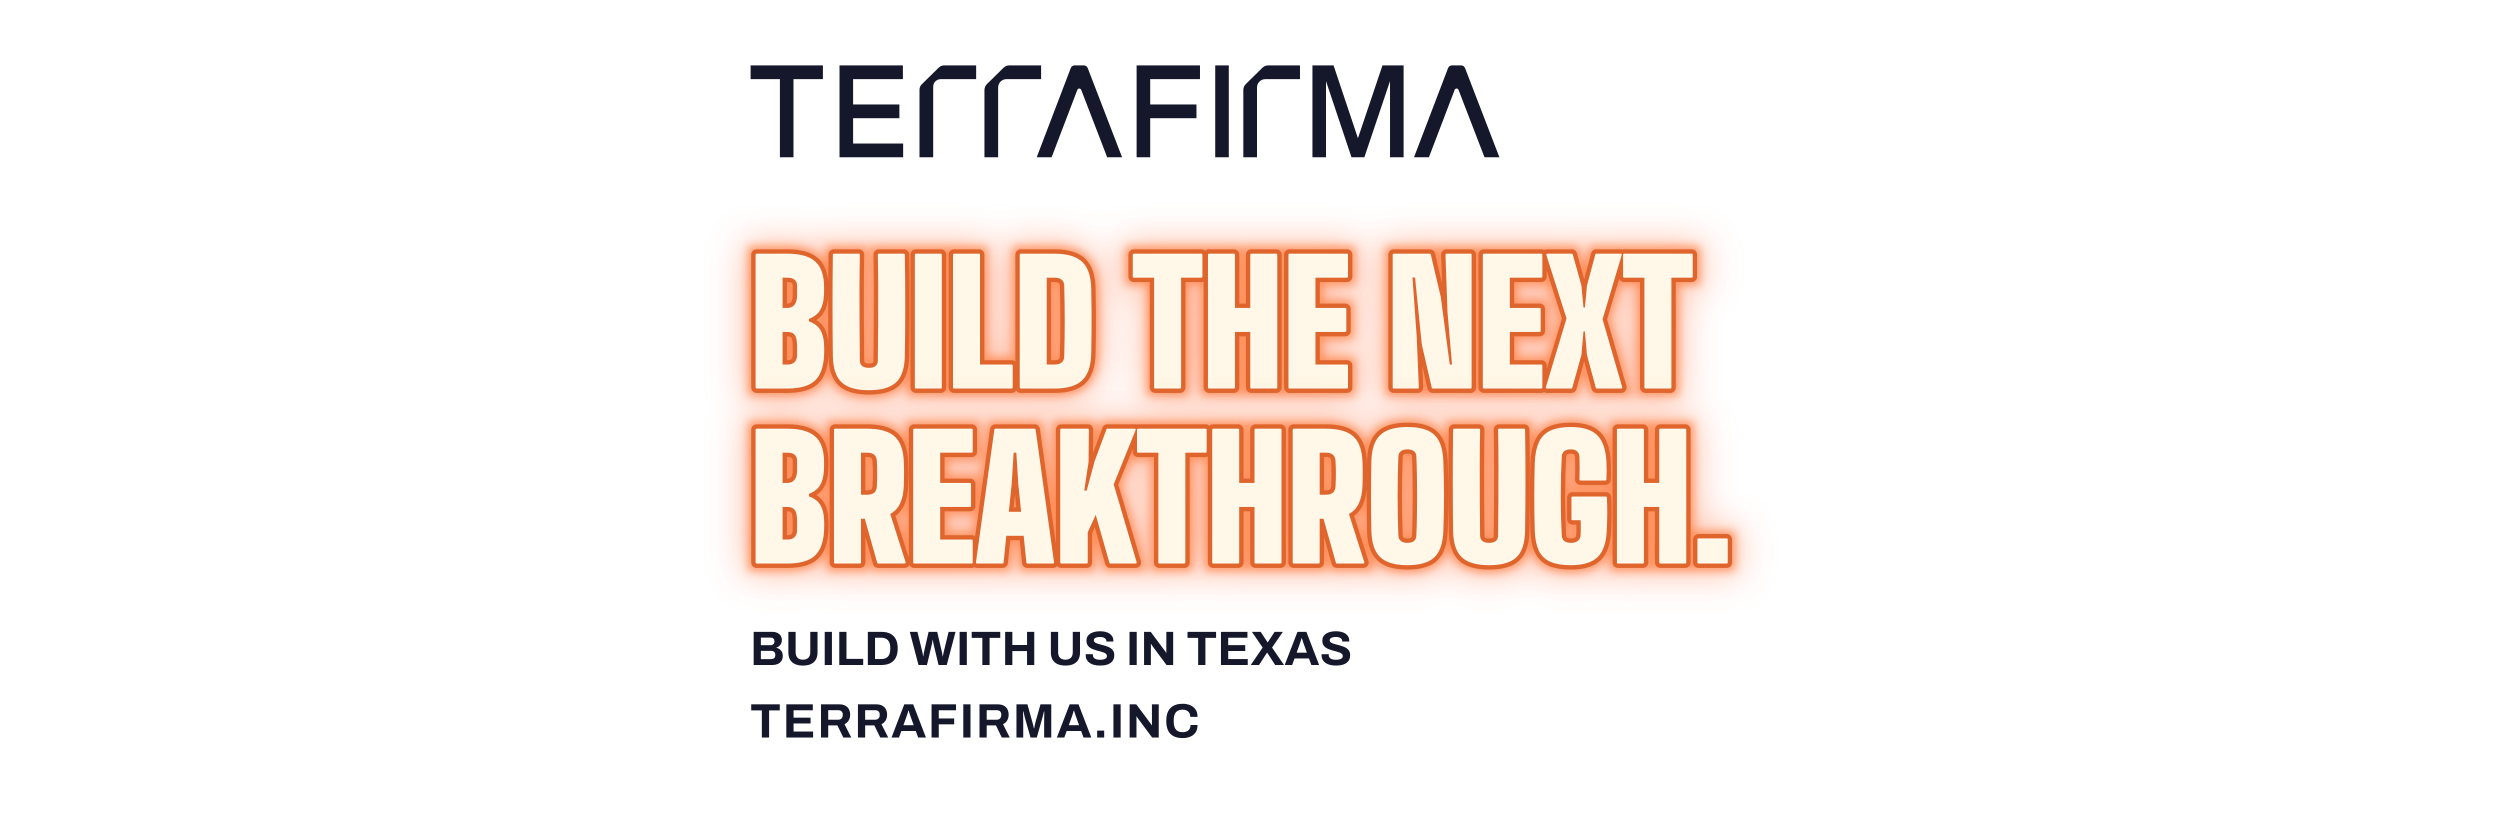
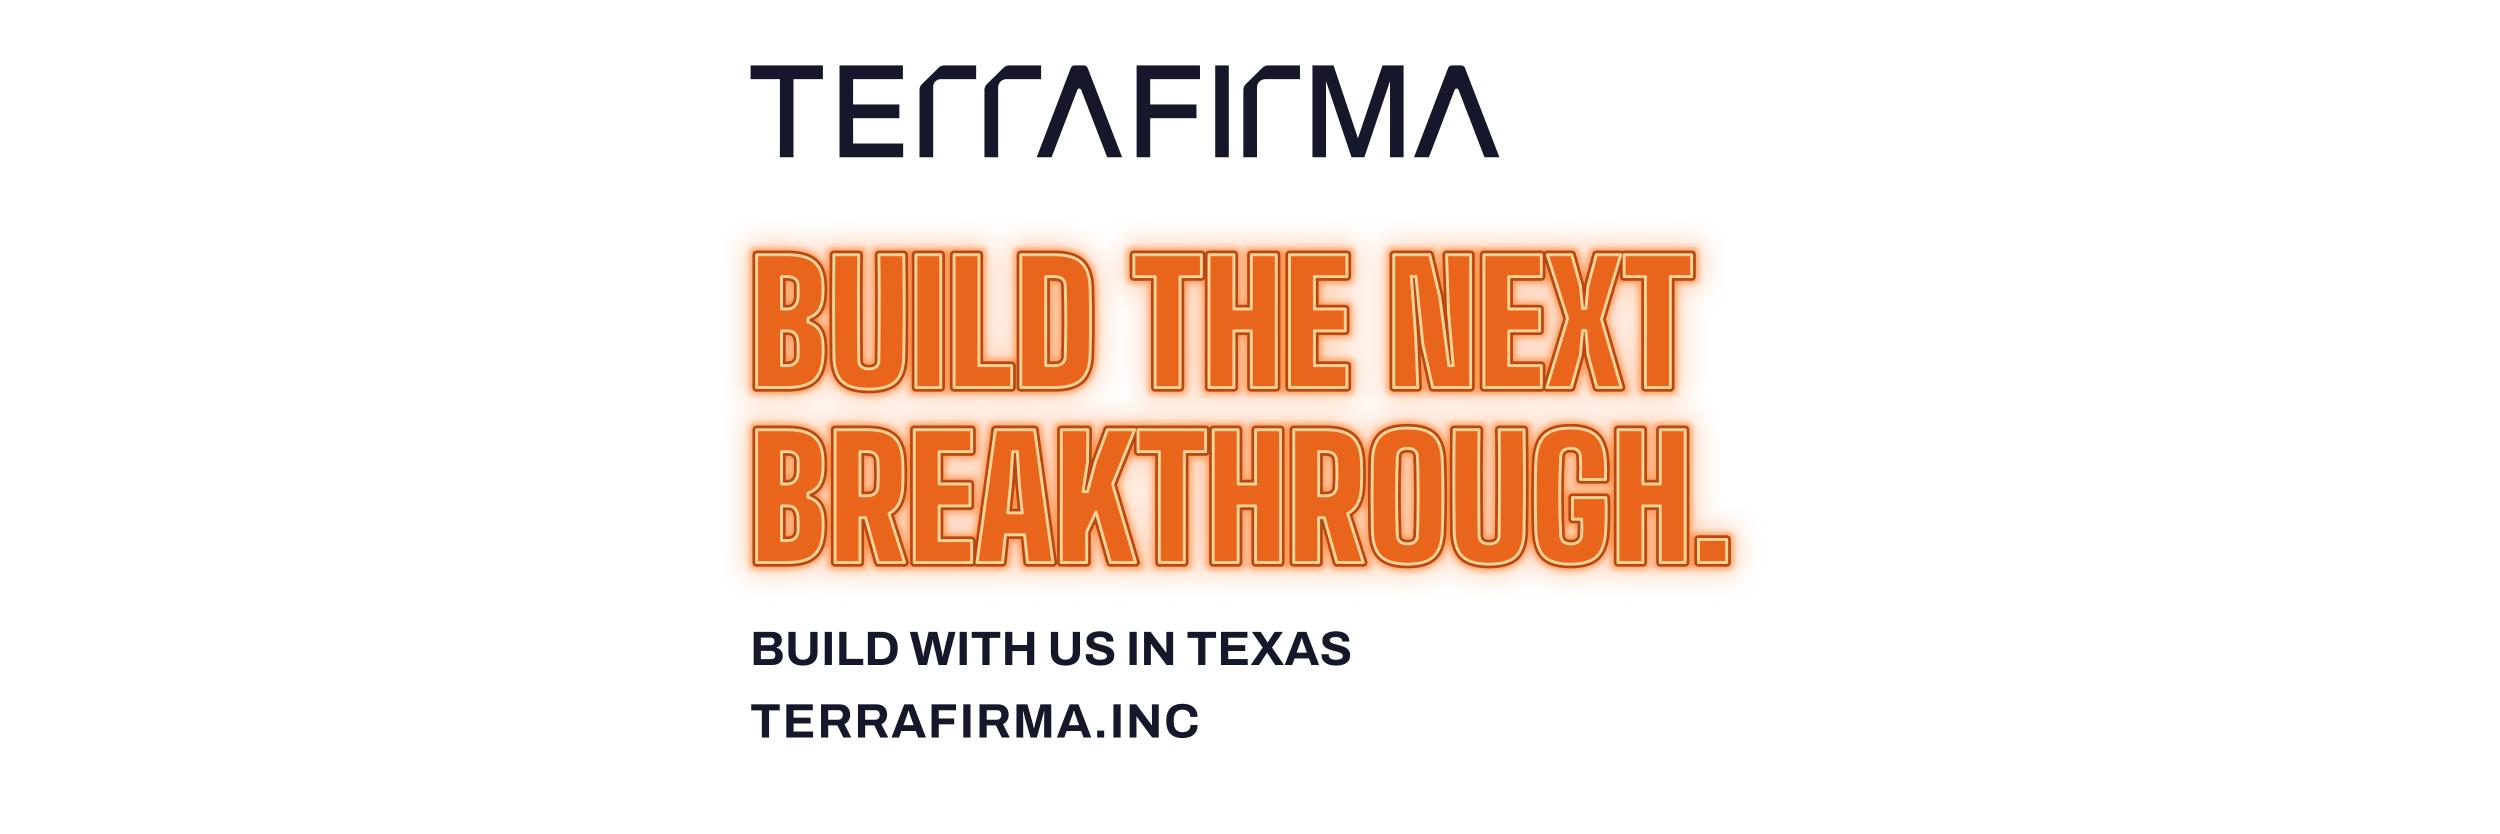
<svg xmlns="http://www.w3.org/2000/svg" width="3000" height="1000" viewBox="0 0 3000 1000" role="img">
  <defs>
    <filter id="bloom" x="-20%" y="-40%" width="140%" height="180%">
-       <feGaussianBlur stdDeviation="22" />
+       <feGaussianBlur stdDeviation="16" />
    </filter>
    <filter id="tube-glow" x="-12%" y="-25%" width="124%" height="150%">
-       <feGaussianBlur stdDeviation="6" />
+       <feGaussianBlur stdDeviation="4" />
    </filter>
    <path id="letter-0" d="M907.967 465.0V305.662H944.814Q967.121 305.662 977.379 314.674Q987.636 323.687 987.636 344.5Q987.636 347.289 987.636 349.878Q987.636 352.467 987.437 355.057Q986.74 365.911 982.557 372.335Q978.375 378.758 969.511 381.746V386.526Q978.673 389.513 982.956 396.036Q987.238 402.559 987.636 413.813Q987.835 417.099 987.835 419.887Q987.835 422.676 987.636 426.161Q986.74 446.875 976.931 455.938Q967.121 465.0 944.814 465.0ZM937.843 438.709H944.814Q951.088 438.709 954.424 435.373Q957.76 432.037 957.76 425.763Q957.76 423.074 957.76 420.485Q957.76 417.896 957.76 415.207Q957.76 405.348 954.723 401.215Q951.685 397.082 944.814 397.082H937.843ZM937.843 370.791H944.814Q951.088 370.791 954.424 366.459Q957.76 362.127 957.76 354.26Q957.76 351.372 957.76 348.534Q957.76 345.695 957.76 342.907Q957.76 337.629 954.424 334.791Q951.088 331.952 944.814 331.952H937.843Z M1042.707 466.992Q1020.3 466.992 1010.641 457.73Q1000.981 448.469 1000.682 426.958Q1000.284 396.883 1000.284 366.26Q1000.284 335.637 1000.682 305.662H1030.558Q1030.16 325.679 1030.11 347.388Q1030.06 369.098 1030.209 390.808Q1030.359 412.518 1030.558 432.535Q1030.558 437.415 1033.745 440.054Q1036.931 442.693 1042.707 442.693Q1048.583 442.693 1051.62 440.054Q1054.658 437.415 1054.658 432.535Q1054.857 412.518 1055.006 390.808Q1055.156 369.098 1055.106 347.388Q1055.056 325.679 1054.658 305.662H1084.534Q1085.032 335.637 1085.032 366.26Q1085.032 396.883 1084.534 426.958Q1084.235 448.469 1074.625 457.73Q1065.015 466.992 1042.707 466.992Z M1099.073 465.0V305.662H1128.949V465.0Z M1144.883 465.0V305.662H1174.759V438.709H1213.996V465.0Z M1224.951 465.0V305.662H1265.383Q1287.79 305.662 1297.798 315.172Q1307.807 324.683 1308.205 346.492Q1308.504 360.335 1308.603 372.783Q1308.703 385.231 1308.603 397.68Q1308.504 410.128 1308.205 423.97Q1307.807 445.879 1297.798 455.44Q1287.79 465.0 1265.383 465.0ZM1254.827 438.709H1265.383Q1271.657 438.709 1274.943 435.821Q1278.229 432.933 1278.329 427.555Q1278.628 416.9 1278.777 406.344Q1278.926 395.787 1278.926 385.231Q1278.926 374.675 1278.777 364.069Q1278.628 353.463 1278.329 342.907Q1278.229 337.629 1274.943 334.791Q1271.657 331.952 1265.383 331.952H1254.827Z  M1386.181 465.0V331.952H1360.587V305.662H1441.651V331.952H1416.057V465.0Z M1450.813 465.0V305.662H1480.689V370.791H1501.602V305.662H1531.478V465.0H1501.602V397.082H1480.689V465.0Z M1547.412 465.0V305.662H1616.325V331.952H1577.288V370.791H1614.334V397.082H1577.288V438.709H1616.325V465.0Z  M1672.492 465.0V305.662H1715.713L1727.663 356.451L1738.618 438.709H1743.796L1738.219 373.978L1735.829 305.662H1764.709V465.0H1719.298L1707.347 412.817L1699.181 331.753H1693.605L1698.783 403.854L1701.372 465.0Z M1780.643 465.0V305.662H1849.557V331.952H1810.519V370.791H1847.565V397.082H1810.519V438.709H1849.557V465.0Z M1856.229 465.0 1881.126 382.144 1856.827 305.662H1886.105L1896.462 342.907L1899.051 370.194H1903.035L1905.624 342.907L1915.583 305.662H1944.861L1921.757 383.14L1945.459 465.0H1916.18L1905.624 425.763L1903.035 396.485H1899.051L1896.462 425.763L1885.508 465.0Z M1974.538 465.0V331.952H1948.944V305.662H2030.008V331.952H2004.414V465.0Z" />
    <path id="letter-1" d="M907.967 675.0V515.662H944.814Q967.121 515.662 977.379 524.674Q987.636 533.687 987.636 554.5Q987.636 557.289 987.636 559.878Q987.636 562.467 987.437 565.057Q986.74 575.911 982.557 582.335Q978.375 588.758 969.511 591.746V596.526Q978.673 599.513 982.956 606.036Q987.238 612.559 987.636 623.813Q987.835 627.099 987.835 629.887Q987.835 632.676 987.636 636.161Q986.74 656.875 976.931 665.938Q967.121 675.0 944.814 675.0ZM937.843 648.709H944.814Q951.088 648.709 954.424 645.373Q957.76 642.037 957.76 635.763Q957.76 633.074 957.76 630.485Q957.76 627.896 957.76 625.207Q957.76 615.348 954.723 611.215Q951.685 607.082 944.814 607.082H937.843ZM937.843 580.791H944.814Q951.088 580.791 954.424 576.459Q957.76 572.127 957.76 564.26Q957.76 561.372 957.76 558.534Q957.76 555.695 957.76 552.907Q957.76 547.629 954.424 544.791Q951.088 541.952 944.814 541.952H937.843Z M1002.076 675.0V515.662H1040.516Q1062.824 515.662 1072.733 524.674Q1082.642 533.687 1083.339 554.5Q1083.538 560.077 1083.588 564.26Q1083.637 568.442 1083.588 572.625Q1083.538 576.808 1083.339 582.385Q1082.94 595.331 1079.007 603.597Q1075.073 611.862 1066.807 616.244L1085.53 675.0H1053.861L1038.724 621.223H1031.952V675.0ZM1031.952 594.932H1040.516Q1046.79 594.932 1049.977 592.044Q1053.164 589.156 1053.463 583.978Q1053.761 579.098 1053.861 573.77Q1053.961 568.442 1053.861 563.115Q1053.761 557.787 1053.463 552.907Q1053.164 547.629 1049.977 544.791Q1046.79 541.952 1040.516 541.952H1031.952Z M1097.082 675.0V515.662H1165.995V541.952H1126.958V580.791H1164.004V607.082H1126.958V648.709H1165.995V675.0Z M1172.369 675.0 1194.477 515.662H1241.482L1263.59 675.0H1232.918L1229.532 641.738H1206.428L1203.042 675.0ZM1209.216 615.447H1226.743L1223.158 580.194L1220.768 541.952H1215.191L1212.801 580.194Z M1273.549 675.0V515.662H1305.416L1305.018 554.301L1299.64 589.953H1305.018L1314.578 554.301L1328.919 515.662H1361.583L1335.093 581.19L1362.778 675.0H1332.504L1315.176 614.252L1304.022 638.352V675.0Z M1391.26 675.0V541.952H1365.666V515.662H1446.73V541.952H1421.136V675.0Z M1455.892 675.0V515.662H1485.768V580.791H1506.681V515.662H1536.557V675.0H1506.681V607.082H1485.768V675.0Z M1552.491 675.0V515.662H1590.931Q1613.238 515.662 1623.147 524.674Q1633.056 533.687 1633.753 554.5Q1633.952 560.077 1634.002 564.26Q1634.052 568.442 1634.002 572.625Q1633.952 576.808 1633.753 582.385Q1633.355 595.331 1629.421 603.597Q1625.487 611.862 1617.222 616.244L1635.944 675.0H1604.275L1589.138 621.223H1582.366V675.0ZM1582.366 594.932H1590.931Q1597.205 594.932 1600.392 592.044Q1603.578 589.156 1603.877 583.978Q1604.176 579.098 1604.275 573.77Q1604.375 568.442 1604.275 563.115Q1604.176 557.787 1603.877 552.907Q1603.578 547.629 1600.392 544.791Q1597.205 541.952 1590.931 541.952H1582.366Z M1688.924 676.992Q1667.015 676.992 1657.206 667.73Q1647.396 658.469 1646.898 636.958Q1646.699 627.198 1646.6 616.642Q1646.5 606.086 1646.5 595.231Q1646.5 584.376 1646.6 573.82Q1646.699 563.264 1646.898 553.505Q1647.396 532.093 1657.206 522.882Q1667.015 513.67 1688.924 513.67Q1710.933 513.67 1720.493 522.882Q1730.053 532.093 1730.75 553.505Q1731.149 563.463 1731.348 574.019Q1731.547 584.575 1731.547 595.381Q1731.547 606.186 1731.348 616.692Q1731.149 627.198 1730.75 636.958Q1730.053 658.469 1720.493 667.73Q1710.933 676.992 1688.924 676.992ZM1688.924 652.693Q1694.8 652.693 1697.787 650.054Q1700.775 647.415 1700.874 642.535Q1701.372 632.377 1701.571 620.227Q1701.771 608.078 1701.771 595.231Q1701.771 582.385 1701.571 570.235Q1701.372 558.085 1700.874 547.928Q1700.775 543.148 1697.688 540.558Q1694.6 537.969 1688.924 537.969Q1683.248 537.969 1680.111 540.558Q1676.974 543.148 1676.774 547.928Q1676.376 558.085 1676.127 570.235Q1675.878 582.385 1675.878 595.231Q1675.878 608.078 1676.127 620.227Q1676.376 632.377 1676.774 642.535Q1676.974 647.415 1680.111 650.054Q1683.248 652.693 1688.924 652.693Z M1787.017 676.992Q1764.61 676.992 1754.95 667.73Q1745.29 658.469 1744.991 636.958Q1744.593 606.883 1744.593 576.26Q1744.593 545.637 1744.991 515.662H1774.867Q1774.469 535.679 1774.419 557.388Q1774.369 579.098 1774.519 600.808Q1774.668 622.518 1774.867 642.535Q1774.867 647.415 1778.054 650.054Q1781.241 652.693 1787.017 652.693Q1792.892 652.693 1795.93 650.054Q1798.967 647.415 1798.967 642.535Q1799.166 622.518 1799.316 600.808Q1799.465 579.098 1799.415 557.388Q1799.365 535.679 1798.967 515.662H1828.843Q1829.341 545.637 1829.341 576.26Q1829.341 606.883 1828.843 636.958Q1828.544 658.469 1818.934 667.73Q1809.324 676.992 1787.017 676.992Z M1885.01 676.992Q1869.972 676.992 1860.91 672.958Q1851.847 668.925 1847.665 660.112Q1843.482 651.298 1842.984 636.958Q1842.685 628.593 1842.536 617.887Q1842.387 607.182 1842.387 595.829Q1842.387 584.476 1842.536 573.92Q1842.685 563.364 1842.984 555.297Q1843.582 540.16 1847.914 530.998Q1852.246 521.836 1861.258 517.753Q1870.271 513.67 1885.01 513.67Q1905.923 513.67 1915.533 522.882Q1925.143 532.093 1926.438 553.505Q1926.736 558.085 1926.736 564.409Q1926.736 570.733 1926.438 575.414H1896.562Q1896.86 569.837 1896.86 561.621Q1896.86 553.405 1896.562 547.928Q1896.263 543.148 1893.275 540.558Q1890.288 537.969 1885.01 537.969Q1879.234 537.969 1876.196 540.558Q1873.159 543.148 1872.86 547.928Q1872.263 558.384 1871.964 570.484Q1871.665 582.584 1871.665 595.231Q1871.665 607.879 1871.964 619.978Q1872.263 632.078 1872.86 642.535Q1873.159 647.415 1876.196 650.054Q1879.234 652.693 1885.01 652.693Q1890.686 652.693 1894.122 650.054Q1897.558 647.415 1897.956 642.535Q1898.155 640.244 1898.205 636.51Q1898.255 632.775 1898.205 629.041Q1898.155 625.306 1897.956 623.016H1887.001V597.123H1927.035Q1927.533 606.186 1927.434 616.991Q1927.334 627.796 1926.836 636.958Q1925.84 658.469 1916.13 667.73Q1906.421 676.992 1885.01 676.992Z M1941.575 675.0V515.662H1971.451V580.791H1992.364V515.662H2022.24V675.0H1992.364V607.082H1971.451V675.0Z M2038.174 675.0V647.315H2072.033V675.0Z" />
  </defs>
  <g transform="translate(900 78) scale(0.7731959)">
    <path d="M237.293 21.963H160.009V61.233H231.826V82.581H160.009V121.85H237.684V143.198H138.934V0.616H237.293V21.963ZM698.383 21.963H621.098V61.233H692.916V82.581H621.098V143.194H600.02L600.022 143.191V0.616H698.383V21.963ZM113.158 21.963H67.489V143.191H46.407V21.963H0.941V0.616H113.158V21.963ZM301.174 0.616H350.985V21.963H295.971C289.518 21.964 284.29 27.226 284.29 33.713V143.191H263.066V38.343C263.066 35.181 264.335 32.15 266.584 29.937L293.011 3.96C295.195 1.815 298.123 0.612 301.177 0.612L301.174 0.616ZM451.79 21.963H397.978C390.861 21.964 385.092 27.767 385.092 34.925V143.191H363.868V38.852C363.868 35.362 365.266 32.021 367.747 29.581L393.461 4.306C395.867 1.941 399.105 0.616 402.472 0.616H451.79V21.963ZM518.125 0.616C520.786 0.616 523.174 2.259 524.134 4.754L577.47 143.191H554.339L514.04 38.595C512.973 35.832 509.086 35.839 508.029 38.605L468.089 143.191H444.958L497.82 4.773C498.777 2.268 501.168 0.616 503.835 0.616H518.125ZM743.095 143.191H722.017V0.616H743.095V143.191ZM853.564 21.963H799.752C792.636 21.964 786.866 27.767 786.866 34.925V143.191H765.643V38.852C765.643 35.362 767.041 32.021 769.521 29.581L795.235 4.306C797.642 1.941 800.88 0.616 804.246 0.616H853.564V21.963ZM943.524 113.658L981.588 0.616H1014.39V143.191H993.309V24.945L953.493 143.191H933.501L893.973 25.091V143.191H872.894V0.616H905.689L943.524 113.658ZM1103.72 0.616C1106.38 0.616 1108.76 2.259 1109.72 4.754L1163.06 143.191H1139.93L1099.63 38.595C1098.56 35.832 1094.68 35.838 1093.62 38.605L1053.68 143.191H1030.55L1083.41 4.773C1084.37 2.268 1086.76 0.616 1089.42 0.616H1103.72Z" fill="#14182A" />
  </g>
-   <use href="#letter-0" fill="none" stroke="#FF713F" stroke-width="30" opacity=".42" filter="url(#bloom)" />
-   <use href="#letter-0" fill="none" stroke="#FF854B" stroke-width="20" opacity=".82" filter="url(#tube-glow)" />
-   <use href="#letter-0" fill="#FFF7E7" stroke="#DF652D" stroke-width="13" stroke-linejoin="round" paint-order="stroke fill" />
-   <use href="#letter-0" fill="none" stroke="#FFF9EB" stroke-width="2.5" stroke-linejoin="round" />
-   <use href="#letter-1" fill="none" stroke="#FF713F" stroke-width="30" opacity=".42" filter="url(#bloom)" />
-   <use href="#letter-1" fill="none" stroke="#FF854B" stroke-width="20" opacity=".82" filter="url(#tube-glow)" />
-   <use href="#letter-1" fill="#FFF7E7" stroke="#DF652D" stroke-width="13" stroke-linejoin="round" paint-order="stroke fill" />
-   <use href="#letter-1" fill="none" stroke="#FFF9EB" stroke-width="2.5" stroke-linejoin="round" />
+   <use href="#letter-0" fill="none" stroke="#FF711F" stroke-width="26" opacity=".32" filter="url(#bloom)" />
+   <use href="#letter-0" fill="none" stroke="#FF7A24" stroke-width="15" opacity=".72" filter="url(#tube-glow)" />
+   <use href="#letter-0" fill="#E9651C" stroke="#B74811" stroke-width="10" stroke-linejoin="round" paint-order="stroke fill" />
+   <use href="#letter-0" fill="none" stroke="#FFD397" stroke-width="3.5" stroke-linejoin="round" />
+   <use href="#letter-1" fill="none" stroke="#FF711F" stroke-width="26" opacity=".32" filter="url(#bloom)" />
+   <use href="#letter-1" fill="none" stroke="#FF7A24" stroke-width="15" opacity=".72" filter="url(#tube-glow)" />
+   <use href="#letter-1" fill="#E9651C" stroke="#B74811" stroke-width="10" stroke-linejoin="round" paint-order="stroke fill" />
+   <use href="#letter-1" fill="none" stroke="#FFD397" stroke-width="3.5" stroke-linejoin="round" />
  <path fill="#14182A" d="M904.408 798.0V758.212H927.144Q930.276 758.212 932.799 759.43Q935.322 760.648 936.772 762.852Q938.222 765.056 938.222 768.014Q938.222 770.392 937.352 772.248Q936.482 774.104 935.003 775.322Q933.524 776.54 931.668 777.12V777.352Q933.872 777.816 935.583 779.092Q937.294 780.368 938.309 782.369Q939.324 784.37 939.324 787.096Q939.324 790.692 937.671 793.128Q936.018 795.564 933.292 796.782Q930.566 798.0 927.202 798.0ZM913.05 790.924H925.52Q927.666 790.924 929.029 789.706Q930.392 788.488 930.392 785.936Q930.392 784.428 929.812 783.326Q929.232 782.224 928.072 781.615Q926.912 781.006 925.114 781.006H913.05ZM913.05 774.278H924.534Q926.1 774.278 927.173 773.669Q928.246 773.06 928.797 772.045Q929.348 771.03 929.348 769.696Q929.348 767.434 928.101 766.274Q926.854 765.114 924.824 765.114H913.05Z M963.51 798.696Q958.058 798.696 954.143 796.956Q950.228 795.216 948.14 791.707Q946.052 788.198 946.052 782.978V758.212H954.752V782.746Q954.752 787.038 957.014 789.329Q959.276 791.62 963.51 791.62Q967.744 791.62 970.035 789.329Q972.326 787.038 972.326 782.746V758.212H981.026V782.978Q981.026 788.198 978.938 791.707Q976.85 795.216 972.935 796.956Q969.02 798.696 963.51 798.696Z M989.668 798.0V758.212H998.31V798.0Z M1007.126 798.0V758.212H1015.768V790.634H1035.836V798.0Z M1041.404 798.0V758.212H1057.644Q1063.85 758.212 1068.2 760.358Q1072.55 762.504 1074.899 766.883Q1077.248 771.262 1077.248 778.106Q1077.248 784.892 1074.899 789.3Q1072.55 793.708 1068.2 795.854Q1063.85 798.0 1057.644 798.0ZM1050.046 790.866H1057.586Q1060.196 790.866 1062.226 790.112Q1064.256 789.358 1065.59 787.879Q1066.924 786.4 1067.62 784.167Q1068.316 781.934 1068.316 778.976V777.236Q1068.316 774.278 1067.62 772.045Q1066.924 769.812 1065.59 768.333Q1064.256 766.854 1062.226 766.071Q1060.196 765.288 1057.586 765.288H1050.046Z  M1102.188 798.0 1091.748 758.212H1100.912L1106.712 781.934Q1106.886 782.456 1107.06 783.471Q1107.234 784.486 1107.408 785.588Q1107.582 786.69 1107.698 787.56H1107.988Q1108.104 786.922 1108.191 786.11Q1108.278 785.298 1108.423 784.515Q1108.568 783.732 1108.713 783.036Q1108.858 782.34 1108.916 781.934L1114.31 758.212H1124.634L1130.144 781.934Q1130.318 782.514 1130.492 783.5Q1130.666 784.486 1130.84 785.588Q1131.014 786.69 1131.13 787.56H1131.42Q1131.536 786.922 1131.681 786.168Q1131.826 785.414 1131.971 784.631Q1132.116 783.848 1132.29 783.152Q1132.464 782.456 1132.58 781.934L1138.322 758.212H1146.616L1136.118 798.0H1126.258L1120.4 773.524Q1120.226 772.712 1120.023 771.639Q1119.82 770.566 1119.646 769.522Q1119.472 768.478 1119.356 767.666H1119.124Q1119.008 768.478 1118.863 769.58Q1118.718 770.682 1118.515 771.726Q1118.312 772.77 1118.138 773.524L1112.338 798.0Z M1151.546 798.0V758.212H1160.188V798.0Z M1178.806 798.0V765.462H1166.046V758.212H1200.324V765.462H1187.506V798.0Z M1206.182 798.0V758.212H1214.824V773.988H1232.456V758.212H1241.098V798.0H1232.456V781.296H1214.824V798.0Z  M1278.508 798.696Q1273.056 798.696 1269.141 796.956Q1265.226 795.216 1263.138 791.707Q1261.05 788.198 1261.05 782.978V758.212H1269.75V782.746Q1269.75 787.038 1272.012 789.329Q1274.274 791.62 1278.508 791.62Q1282.742 791.62 1285.033 789.329Q1287.324 787.038 1287.324 782.746V758.212H1296.024V782.978Q1296.024 788.198 1293.936 791.707Q1291.848 795.216 1287.933 796.956Q1284.018 798.696 1278.508 798.696Z M1320.152 798.696Q1316.672 798.696 1313.54 798.0Q1310.408 797.304 1308.001 795.767Q1305.594 794.23 1304.231 791.881Q1302.868 789.532 1302.868 786.168Q1302.868 785.878 1302.868 785.559Q1302.868 785.24 1302.926 785.066H1311.51Q1311.452 785.24 1311.452 785.53Q1311.452 785.82 1311.452 786.052Q1311.452 787.908 1312.467 789.184Q1313.482 790.46 1315.454 791.098Q1317.426 791.736 1320.036 791.736Q1321.718 791.736 1323.023 791.533Q1324.328 791.33 1325.343 790.953Q1326.358 790.576 1327.025 790.054Q1327.692 789.532 1328.011 788.836Q1328.33 788.14 1328.33 787.27Q1328.33 785.704 1327.315 784.718Q1326.3 783.732 1324.531 783.036Q1322.762 782.34 1320.558 781.76Q1318.354 781.18 1316.034 780.571Q1313.714 779.962 1311.51 779.063Q1309.306 778.164 1307.566 776.888Q1305.826 775.612 1304.782 773.64Q1303.738 771.668 1303.738 768.884Q1303.738 765.926 1304.985 763.78Q1306.232 761.634 1308.494 760.242Q1310.756 758.85 1313.714 758.183Q1316.672 757.516 1320.152 757.516Q1323.4 757.516 1326.3 758.183Q1329.2 758.85 1331.404 760.3Q1333.608 761.75 1334.855 763.954Q1336.102 766.158 1336.102 769.174V769.87H1327.692V769.406Q1327.692 767.84 1326.764 766.738Q1325.836 765.636 1324.154 764.998Q1322.472 764.36 1320.21 764.36Q1317.774 764.36 1316.063 764.824Q1314.352 765.288 1313.453 766.187Q1312.554 767.086 1312.554 768.304Q1312.554 769.696 1313.569 770.595Q1314.584 771.494 1316.353 772.161Q1318.122 772.828 1320.326 773.35Q1322.53 773.872 1324.85 774.51Q1327.17 775.148 1329.374 776.018Q1331.578 776.888 1333.318 778.193Q1335.058 779.498 1336.102 781.412Q1337.146 783.326 1337.146 785.994Q1337.146 790.576 1334.942 793.36Q1332.738 796.144 1328.91 797.42Q1325.082 798.696 1320.152 798.696Z  M1355.416 798.0V758.212H1364.058V798.0Z M1372.874 798.0V758.212H1380.82L1396.828 779.672Q1397.176 780.078 1397.698 780.803Q1398.22 781.528 1398.684 782.224Q1399.148 782.92 1399.322 783.326H1399.612Q1399.612 782.34 1399.612 781.383Q1399.612 780.426 1399.612 779.672V758.212H1407.79V798.0H1399.844L1383.488 776.018Q1382.908 775.206 1382.27 774.22Q1381.632 773.234 1381.342 772.712H1381.052Q1381.052 773.582 1381.052 774.423Q1381.052 775.264 1381.052 776.018V798.0Z  M1437.776 798.0V765.462H1425.016V758.212H1459.294V765.462H1446.476V798.0Z M1465.152 798.0V758.212H1496.936V765.288H1473.852V774.162H1494.268V781.18H1473.852V790.866H1497.284V798.0Z M1500.88 798.0 1515.206 777.062 1502.272 758.212H1512.828L1521.064 770.798H1521.354L1529.532 758.212H1539.45L1526.458 777.062L1540.784 798.0H1530.228L1520.658 783.268H1520.368L1510.856 798.0Z M1541.654 798.0 1556.966 758.212H1567.638L1582.95 798.0H1573.612L1570.77 790.17H1553.428L1550.586 798.0ZM1555.922 783.21H1568.276L1564.738 773.408Q1564.506 772.77 1564.187 771.871Q1563.868 770.972 1563.52 769.87Q1563.172 768.768 1562.853 767.695Q1562.534 766.622 1562.244 765.752H1561.896Q1561.606 766.854 1561.142 768.333Q1560.678 769.812 1560.214 771.175Q1559.75 772.538 1559.46 773.408Z M1603.192 798.696Q1599.712 798.696 1596.58 798.0Q1593.448 797.304 1591.041 795.767Q1588.634 794.23 1587.271 791.881Q1585.908 789.532 1585.908 786.168Q1585.908 785.878 1585.908 785.559Q1585.908 785.24 1585.966 785.066H1594.55Q1594.492 785.24 1594.492 785.53Q1594.492 785.82 1594.492 786.052Q1594.492 787.908 1595.507 789.184Q1596.522 790.46 1598.494 791.098Q1600.466 791.736 1603.076 791.736Q1604.758 791.736 1606.063 791.533Q1607.368 791.33 1608.383 790.953Q1609.398 790.576 1610.065 790.054Q1610.732 789.532 1611.051 788.836Q1611.37 788.14 1611.37 787.27Q1611.37 785.704 1610.355 784.718Q1609.34 783.732 1607.571 783.036Q1605.802 782.34 1603.598 781.76Q1601.394 781.18 1599.074 780.571Q1596.754 779.962 1594.55 779.063Q1592.346 778.164 1590.606 776.888Q1588.866 775.612 1587.822 773.64Q1586.778 771.668 1586.778 768.884Q1586.778 765.926 1588.025 763.78Q1589.272 761.634 1591.534 760.242Q1593.796 758.85 1596.754 758.183Q1599.712 757.516 1603.192 757.516Q1606.44 757.516 1609.34 758.183Q1612.24 758.85 1614.444 760.3Q1616.648 761.75 1617.895 763.954Q1619.142 766.158 1619.142 769.174V769.87H1610.732V769.406Q1610.732 767.84 1609.804 766.738Q1608.876 765.636 1607.194 764.998Q1605.512 764.36 1603.25 764.36Q1600.814 764.36 1599.103 764.824Q1597.392 765.288 1596.493 766.187Q1595.594 767.086 1595.594 768.304Q1595.594 769.696 1596.609 770.595Q1597.624 771.494 1599.393 772.161Q1601.162 772.828 1603.366 773.35Q1605.57 773.872 1607.89 774.51Q1610.21 775.148 1612.414 776.018Q1614.618 776.888 1616.358 778.193Q1618.098 779.498 1619.142 781.412Q1620.186 783.326 1620.186 785.994Q1620.186 790.576 1617.982 793.36Q1615.778 796.144 1611.95 797.42Q1608.122 798.696 1603.192 798.696Z" />
  <path fill="#14182A" d="M914.21 885.0V852.462H901.45V845.212H935.728V852.462H922.91V885.0Z M943.586 885.0V845.212H975.37V852.288H952.286V861.162H972.702V868.18H952.286V877.866H975.718V885.0Z M985.2 885.0V845.212H1007.008Q1011.416 845.212 1014.345 846.778Q1017.274 848.344 1018.724 851.157Q1020.174 853.97 1020.174 857.624Q1020.174 861.51 1018.434 864.497Q1016.694 867.484 1013.388 869.05L1021.508 885.0H1011.938L1004.92 870.5H993.842V885.0ZM993.842 863.656H1005.848Q1008.458 863.656 1009.908 862.061Q1011.358 860.466 1011.358 857.74Q1011.358 856.0 1010.72 854.753Q1010.082 853.506 1008.864 852.868Q1007.646 852.23 1005.848 852.23H993.842Z M1029.54 885.0V845.212H1051.348Q1055.756 845.212 1058.685 846.778Q1061.614 848.344 1063.064 851.157Q1064.514 853.97 1064.514 857.624Q1064.514 861.51 1062.774 864.497Q1061.034 867.484 1057.728 869.05L1065.848 885.0H1056.278L1049.26 870.5H1038.182V885.0ZM1038.182 863.656H1050.188Q1052.798 863.656 1054.248 862.061Q1055.698 860.466 1055.698 857.74Q1055.698 856.0 1055.06 854.753Q1054.422 853.506 1053.204 852.868Q1051.986 852.23 1050.188 852.23H1038.182Z M1069.82 885.0 1085.132 845.212H1095.804L1111.116 885.0H1101.778L1098.936 877.17H1081.594L1078.752 885.0ZM1084.088 870.21H1096.442L1092.904 860.408Q1092.672 859.77 1092.353 858.871Q1092.034 857.972 1091.686 856.87Q1091.338 855.768 1091.019 854.695Q1090.7 853.622 1090.41 852.752H1090.062Q1089.772 853.854 1089.308 855.333Q1088.844 856.812 1088.38 858.175Q1087.916 859.538 1087.626 860.408Z M1117.872 885.0V845.212H1147.22V852.288H1126.514V862.148H1145.016V869.166H1126.514V885.0Z M1155.948 885.0V845.212H1164.59V885.0Z M1175.406 885.0V845.212H1197.214Q1201.622 845.212 1204.551 846.778Q1207.48 848.344 1208.93 851.157Q1210.38 853.97 1210.38 857.624Q1210.38 861.51 1208.64 864.497Q1206.9 867.484 1203.594 869.05L1211.714 885.0H1202.144L1195.126 870.5H1184.048V885.0ZM1184.048 863.656H1196.054Q1198.664 863.656 1200.114 862.061Q1201.564 860.466 1201.564 857.74Q1201.564 856.0 1200.926 854.753Q1200.288 853.506 1199.07 852.868Q1197.852 852.23 1196.054 852.23H1184.048Z M1219.746 885.0V845.212H1232.912L1238.596 865.57Q1238.944 866.672 1239.292 868.18Q1239.64 869.688 1240.017 871.167Q1240.394 872.646 1240.626 873.806H1241.09Q1241.206 872.82 1241.496 871.457Q1241.786 870.094 1242.134 868.528Q1242.482 866.962 1242.888 865.512L1248.572 845.212H1261.506V885.0H1252.98V866.15Q1252.98 863.54 1253.009 860.901Q1253.038 858.262 1253.125 856.29Q1253.212 854.318 1253.212 853.738H1252.748Q1252.632 854.376 1252.197 856.087Q1251.762 857.798 1251.269 859.712Q1250.776 861.626 1250.37 863.018L1244.164 885.0H1236.624L1230.36 863.076Q1230.012 861.858 1229.577 860.205Q1229.142 858.552 1228.765 856.783Q1228.388 855.014 1228.04 853.738H1227.576Q1227.634 855.304 1227.692 857.479Q1227.75 859.654 1227.808 861.945Q1227.866 864.236 1227.866 866.15V885.0Z M1268.262 885.0 1283.574 845.212H1294.246L1309.558 885.0H1300.22L1297.378 877.17H1280.036L1277.194 885.0ZM1282.53 870.21H1294.884L1291.346 860.408Q1291.114 859.77 1290.795 858.871Q1290.476 857.972 1290.128 856.87Q1289.78 855.768 1289.461 854.695Q1289.142 853.622 1288.852 852.752H1288.504Q1288.214 853.854 1287.75 855.333Q1287.286 856.812 1286.822 858.175Q1286.358 859.538 1286.068 860.408Z M1316.604 885.0V876.706H1325.014V885.0Z M1336.12 885.0V845.212H1344.762V885.0Z M1355.578 885.0V845.212H1363.524L1379.532 866.672Q1379.88 867.078 1380.402 867.803Q1380.924 868.528 1381.388 869.224Q1381.852 869.92 1382.026 870.326H1382.316Q1382.316 869.34 1382.316 868.383Q1382.316 867.426 1382.316 866.672V845.212H1390.494V885.0H1382.548L1366.192 863.018Q1365.612 862.206 1364.974 861.22Q1364.336 860.234 1364.046 859.712H1363.756Q1363.756 860.582 1363.756 861.423Q1363.756 862.264 1363.756 863.018V885.0Z M1419.116 885.696Q1412.91 885.696 1408.502 883.521Q1404.094 881.346 1401.803 876.764Q1399.512 872.182 1399.512 865.106Q1399.512 854.666 1404.645 849.591Q1409.778 844.516 1419.116 844.516Q1424.22 844.516 1428.28 846.256Q1432.34 847.996 1434.689 851.476Q1437.038 854.956 1437.038 860.234H1428.338Q1428.338 857.45 1427.207 855.536Q1426.076 853.622 1424.017 852.607Q1421.958 851.592 1419.232 851.592Q1415.52 851.592 1413.113 853.042Q1410.706 854.492 1409.575 857.305Q1408.444 860.118 1408.444 864.178V865.976Q1408.444 870.152 1409.604 872.965Q1410.764 875.778 1413.113 877.199Q1415.462 878.62 1419.174 878.62Q1422.074 878.62 1424.22 877.634Q1426.366 876.648 1427.526 874.734Q1428.686 872.82 1428.686 870.036H1437.038Q1437.038 875.314 1434.747 878.794Q1432.456 882.274 1428.396 883.985Q1424.336 885.696 1419.116 885.696Z" />
</svg>
